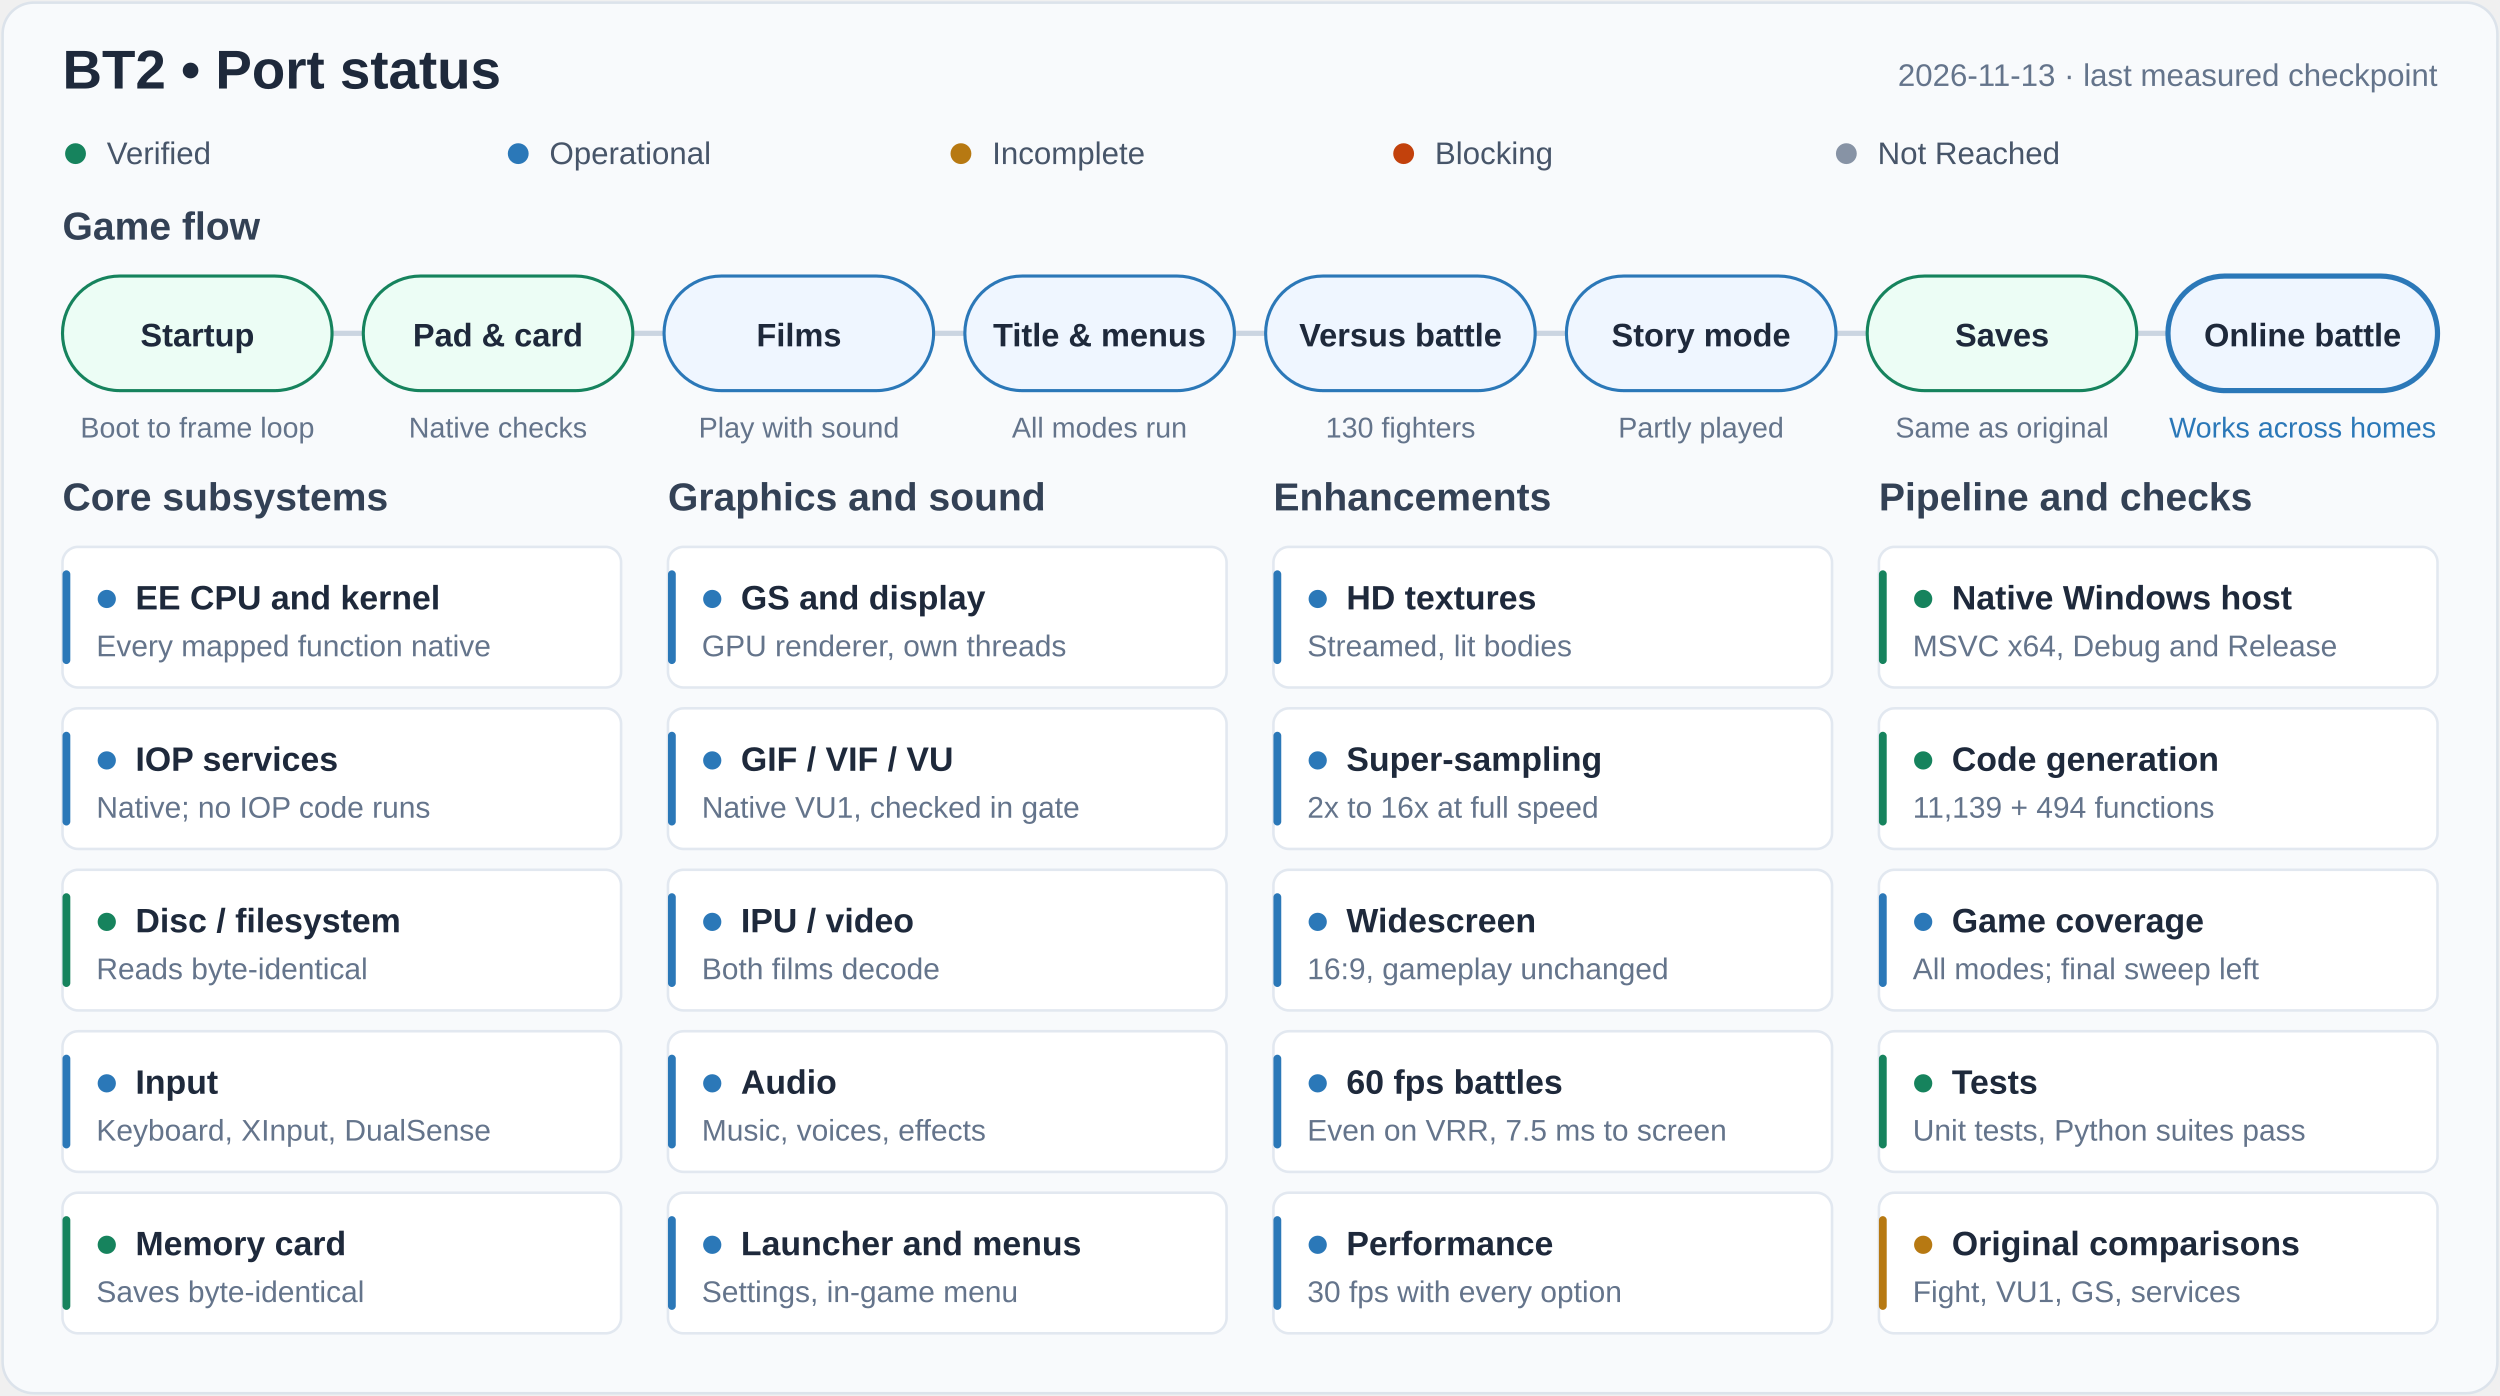
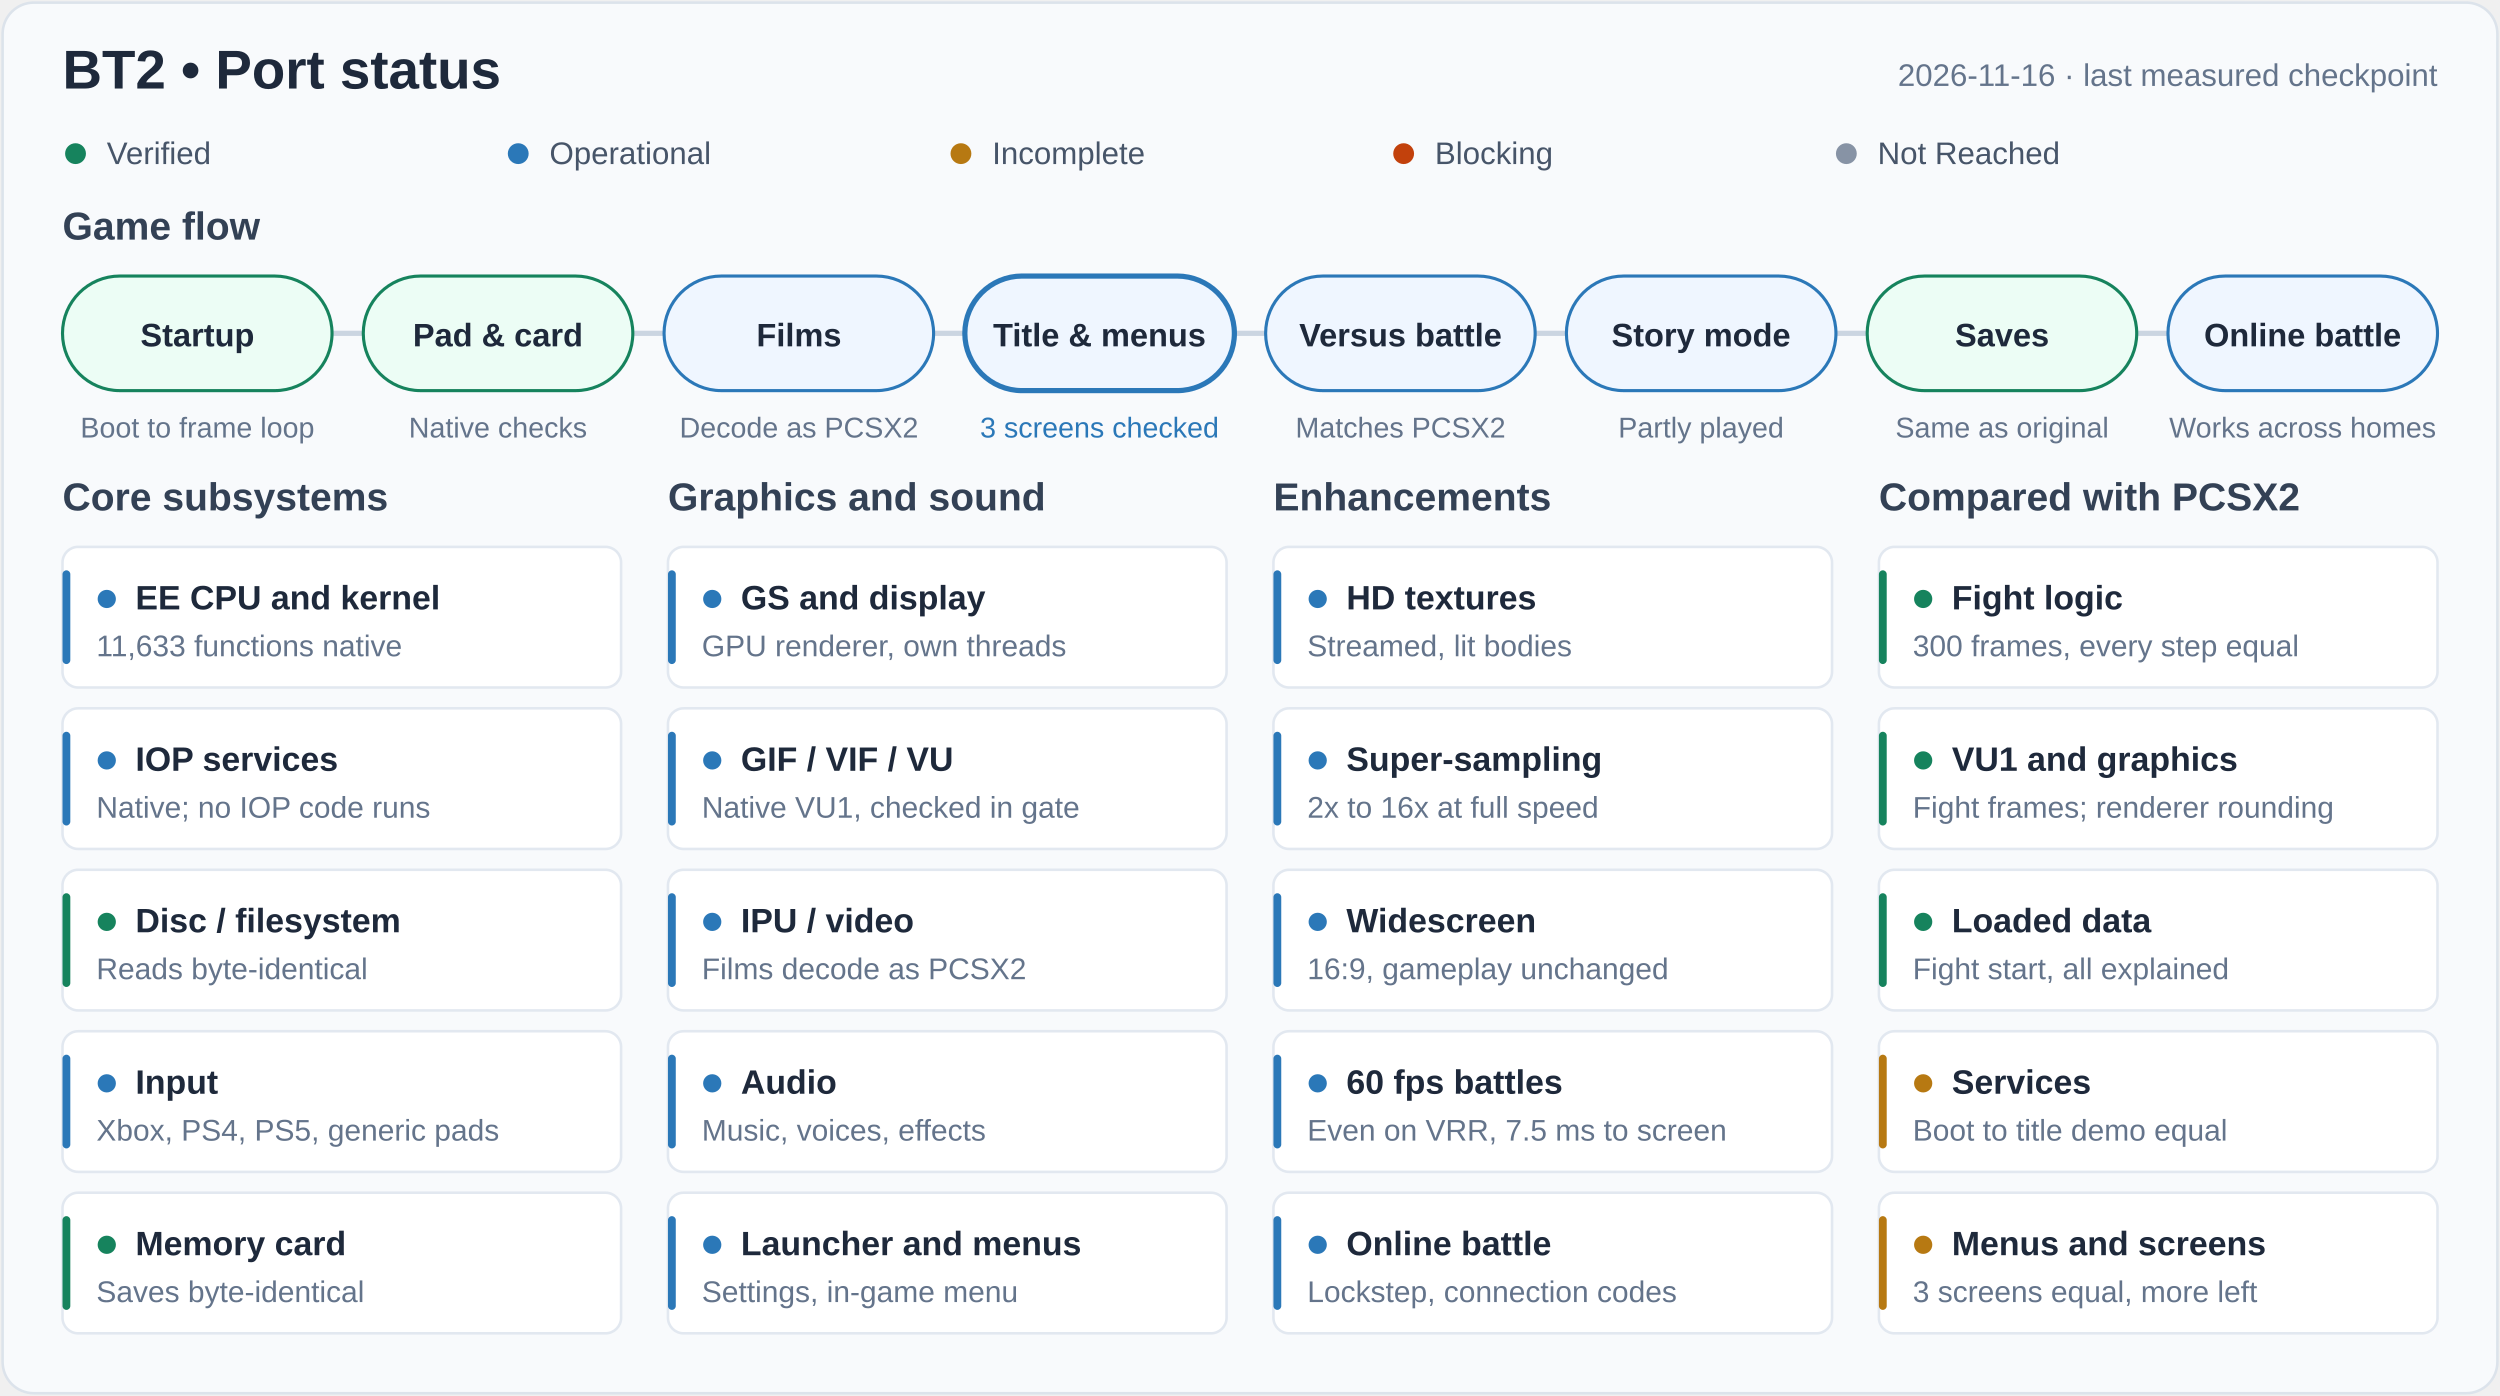
<svg xmlns="http://www.w3.org/2000/svg" width="960" height="536" viewBox="0 0 960 536" role="img" aria-labelledby="title desc">
  <rect x="1" y="1" width="958" height="534" rx="12" fill="#f8fafc" stroke="#dce3eb" />
  <g font-family="Segoe UI,Arial,sans-serif">
    <text x="24" y="34" font-size="21" font-weight="600" fill="#1e293b">BT2 • Port status</text>
-     <text x="936" y="33" text-anchor="end" font-size="12" fill="#64748b">2026-11-13 · last measured checkpoint</text>
+     <text x="936" y="33" text-anchor="end" font-size="12" fill="#64748b">2026-11-16 · last measured checkpoint</text>
    <circle cx="29" cy="59" r="4" fill="#16835d" />
    <text x="41" y="63" font-size="12" fill="#475569">Verified</text>
    <circle cx="199" cy="59" r="4" fill="#2b78b8" />
    <text x="211" y="63" font-size="12" fill="#475569">Operational</text>
    <circle cx="369" cy="59" r="4" fill="#b77912" />
    <text x="381" y="63" font-size="12" fill="#475569">Incomplete</text>
    <circle cx="539" cy="59" r="4" fill="#c2410c" />
    <text x="551" y="63" font-size="12" fill="#475569">Blocking</text>
    <circle cx="709" cy="59" r="4" fill="#8793a5" />
    <text x="721" y="63" font-size="12" fill="#475569">Not Reached</text>
    <text x="24" y="92" font-size="15" font-weight="600" fill="#334155">Game flow</text>
    <line x1="75.8" y1="128" x2="884.2" y2="128" stroke="#cbd5e1" stroke-width="2" />
    <g>
      <rect x="24.0" y="106" width="103.5" height="44" rx="22" fill="#ecfdf5" stroke="#16835d" stroke-width="1.2" />
      <text x="75.8" y="133" text-anchor="middle" font-size="12.5" font-weight="600" fill="#1e293b">Startup</text>
      <text x="75.8" y="168" text-anchor="middle" font-size="11" fill="#64748b">Boot to frame loop</text>
    </g>
    <g>
      <rect x="139.5" y="106" width="103.5" height="44" rx="22" fill="#ecfdf5" stroke="#16835d" stroke-width="1.2" />
      <text x="191.2" y="133" text-anchor="middle" font-size="12.5" font-weight="600" fill="#1e293b">Pad &amp; card</text>
      <text x="191.2" y="168" text-anchor="middle" font-size="11" fill="#64748b">Native checks</text>
    </g>
    <g>
      <rect x="255.0" y="106" width="103.5" height="44" rx="22" fill="#eff6ff" stroke="#2b78b8" stroke-width="1.2" />
      <text x="306.8" y="133" text-anchor="middle" font-size="12.5" font-weight="600" fill="#1e293b">Films</text>
-       <text x="306.8" y="168" text-anchor="middle" font-size="11" fill="#64748b">Play with sound</text>
-     </g>
-     <g>
-       <rect x="370.5" y="106" width="103.5" height="44" rx="22" fill="#eff6ff" stroke="#2b78b8" stroke-width="1.2" />
+       <text x="306.8" y="168" text-anchor="middle" font-size="11" fill="#64748b">Decode as PCSX2</text>
+     </g>
+     <g>
+       <rect x="370.5" y="106" width="103.5" height="44" rx="22" fill="#eff6ff" stroke="#2b78b8" stroke-width="2" />
      <text x="422.2" y="133" text-anchor="middle" font-size="12.5" font-weight="600" fill="#1e293b">Title &amp; menus</text>
-       <text x="422.2" y="168" text-anchor="middle" font-size="11" fill="#64748b">All modes run</text>
+       <text x="422.2" y="168" text-anchor="middle" font-size="11" fill="#2b78b8">3 screens checked</text>
    </g>
    <g>
      <rect x="486.0" y="106" width="103.5" height="44" rx="22" fill="#eff6ff" stroke="#2b78b8" stroke-width="1.2" />
      <text x="537.8" y="133" text-anchor="middle" font-size="12.5" font-weight="600" fill="#1e293b">Versus battle</text>
-       <text x="537.8" y="168" text-anchor="middle" font-size="11" fill="#64748b">130 fighters</text>
+       <text x="537.8" y="168" text-anchor="middle" font-size="11" fill="#64748b">Matches PCSX2</text>
    </g>
    <g>
      <rect x="601.5" y="106" width="103.5" height="44" rx="22" fill="#eff6ff" stroke="#2b78b8" stroke-width="1.2" />
      <text x="653.2" y="133" text-anchor="middle" font-size="12.5" font-weight="600" fill="#1e293b">Story mode</text>
      <text x="653.2" y="168" text-anchor="middle" font-size="11" fill="#64748b">Partly played</text>
    </g>
    <g>
      <rect x="717.0" y="106" width="103.5" height="44" rx="22" fill="#ecfdf5" stroke="#16835d" stroke-width="1.2" />
      <text x="768.8" y="133" text-anchor="middle" font-size="12.5" font-weight="600" fill="#1e293b">Saves</text>
      <text x="768.8" y="168" text-anchor="middle" font-size="11" fill="#64748b">Same as original</text>
    </g>
    <g>
-       <rect x="832.5" y="106" width="103.5" height="44" rx="22" fill="#eff6ff" stroke="#2b78b8" stroke-width="2" />
+       <rect x="832.5" y="106" width="103.5" height="44" rx="22" fill="#eff6ff" stroke="#2b78b8" stroke-width="1.2" />
      <text x="884.2" y="133" text-anchor="middle" font-size="12.5" font-weight="600" fill="#1e293b">Online battle</text>
-       <text x="884.2" y="168" text-anchor="middle" font-size="11" fill="#2b78b8">Works across homes</text>
+       <text x="884.2" y="168" text-anchor="middle" font-size="11" fill="#64748b">Works across homes</text>
    </g>
    <text x="24.0" y="196" font-size="15" font-weight="600" fill="#334155">Core subsystems</text>
    <g>
      <rect x="24.0" y="210" width="214.5" height="54" rx="6" fill="#fff" stroke="#e2e8f0" />
      <rect x="24.0" y="219" width="3" height="36" rx="1.5" fill="#2b78b8" />
      <circle cx="41.0" cy="230" r="3.5" fill="#2b78b8" />
      <text x="52.0" y="234" font-size="13" font-weight="600" fill="#1e293b">EE CPU and kernel</text>
-       <text x="37.0" y="252" font-size="11.5" fill="#64748b">Every mapped function native</text>
+       <text x="37.0" y="252" font-size="11.5" fill="#64748b">11,633 functions native</text>
    </g>
    <g>
      <rect x="24.0" y="272" width="214.5" height="54" rx="6" fill="#fff" stroke="#e2e8f0" />
      <rect x="24.0" y="281" width="3" height="36" rx="1.5" fill="#2b78b8" />
      <circle cx="41.0" cy="292" r="3.5" fill="#2b78b8" />
      <text x="52.0" y="296" font-size="13" font-weight="600" fill="#1e293b">IOP services</text>
      <text x="37.0" y="314" font-size="11.5" fill="#64748b">Native; no IOP code runs</text>
    </g>
    <g>
      <rect x="24.0" y="334" width="214.5" height="54" rx="6" fill="#fff" stroke="#e2e8f0" />
      <rect x="24.0" y="343" width="3" height="36" rx="1.5" fill="#16835d" />
      <circle cx="41.0" cy="354" r="3.5" fill="#16835d" />
      <text x="52.0" y="358" font-size="13" font-weight="600" fill="#1e293b">Disc / filesystem</text>
      <text x="37.0" y="376" font-size="11.5" fill="#64748b">Reads byte-identical</text>
    </g>
    <g>
      <rect x="24.0" y="396" width="214.5" height="54" rx="6" fill="#fff" stroke="#e2e8f0" />
      <rect x="24.0" y="405" width="3" height="36" rx="1.5" fill="#2b78b8" />
      <circle cx="41.0" cy="416" r="3.5" fill="#2b78b8" />
      <text x="52.0" y="420" font-size="13" font-weight="600" fill="#1e293b">Input</text>
-       <text x="37.0" y="438" font-size="11.5" fill="#64748b">Keyboard, XInput, DualSense</text>
+       <text x="37.0" y="438" font-size="11.5" fill="#64748b">Xbox, PS4, PS5, generic pads</text>
    </g>
    <g>
      <rect x="24.0" y="458" width="214.5" height="54" rx="6" fill="#fff" stroke="#e2e8f0" />
      <rect x="24.0" y="467" width="3" height="36" rx="1.5" fill="#16835d" />
      <circle cx="41.0" cy="478" r="3.5" fill="#16835d" />
      <text x="52.0" y="482" font-size="13" font-weight="600" fill="#1e293b">Memory card</text>
      <text x="37.0" y="500" font-size="11.5" fill="#64748b">Saves byte-identical</text>
    </g>
    <text x="256.5" y="196" font-size="15" font-weight="600" fill="#334155">Graphics and sound</text>
    <g>
      <rect x="256.5" y="210" width="214.5" height="54" rx="6" fill="#fff" stroke="#e2e8f0" />
      <rect x="256.5" y="219" width="3" height="36" rx="1.5" fill="#2b78b8" />
      <circle cx="273.5" cy="230" r="3.5" fill="#2b78b8" />
      <text x="284.5" y="234" font-size="13" font-weight="600" fill="#1e293b">GS and display</text>
      <text x="269.5" y="252" font-size="11.5" fill="#64748b">GPU renderer, own threads</text>
    </g>
    <g>
      <rect x="256.5" y="272" width="214.5" height="54" rx="6" fill="#fff" stroke="#e2e8f0" />
      <rect x="256.5" y="281" width="3" height="36" rx="1.5" fill="#2b78b8" />
      <circle cx="273.5" cy="292" r="3.5" fill="#2b78b8" />
      <text x="284.5" y="296" font-size="13" font-weight="600" fill="#1e293b">GIF / VIF / VU</text>
      <text x="269.5" y="314" font-size="11.5" fill="#64748b">Native VU1, checked in gate</text>
    </g>
    <g>
      <rect x="256.5" y="334" width="214.5" height="54" rx="6" fill="#fff" stroke="#e2e8f0" />
      <rect x="256.5" y="343" width="3" height="36" rx="1.5" fill="#2b78b8" />
      <circle cx="273.5" cy="354" r="3.5" fill="#2b78b8" />
      <text x="284.5" y="358" font-size="13" font-weight="600" fill="#1e293b">IPU / video</text>
-       <text x="269.5" y="376" font-size="11.5" fill="#64748b">Both films decode</text>
+       <text x="269.5" y="376" font-size="11.5" fill="#64748b">Films decode as PCSX2</text>
    </g>
    <g>
      <rect x="256.5" y="396" width="214.5" height="54" rx="6" fill="#fff" stroke="#e2e8f0" />
      <rect x="256.5" y="405" width="3" height="36" rx="1.5" fill="#2b78b8" />
      <circle cx="273.5" cy="416" r="3.5" fill="#2b78b8" />
      <text x="284.5" y="420" font-size="13" font-weight="600" fill="#1e293b">Audio</text>
      <text x="269.5" y="438" font-size="11.5" fill="#64748b">Music, voices, effects</text>
    </g>
    <g>
      <rect x="256.5" y="458" width="214.5" height="54" rx="6" fill="#fff" stroke="#e2e8f0" />
      <rect x="256.5" y="467" width="3" height="36" rx="1.5" fill="#2b78b8" />
      <circle cx="273.5" cy="478" r="3.5" fill="#2b78b8" />
      <text x="284.5" y="482" font-size="13" font-weight="600" fill="#1e293b">Launcher and menus</text>
      <text x="269.5" y="500" font-size="11.5" fill="#64748b">Settings, in-game menu</text>
    </g>
    <text x="489.0" y="196" font-size="15" font-weight="600" fill="#334155">Enhancements</text>
    <g>
      <rect x="489.0" y="210" width="214.5" height="54" rx="6" fill="#fff" stroke="#e2e8f0" />
      <rect x="489.0" y="219" width="3" height="36" rx="1.5" fill="#2b78b8" />
      <circle cx="506.0" cy="230" r="3.5" fill="#2b78b8" />
      <text x="517.0" y="234" font-size="13" font-weight="600" fill="#1e293b">HD textures</text>
      <text x="502.0" y="252" font-size="11.5" fill="#64748b">Streamed, lit bodies</text>
    </g>
    <g>
      <rect x="489.0" y="272" width="214.5" height="54" rx="6" fill="#fff" stroke="#e2e8f0" />
      <rect x="489.0" y="281" width="3" height="36" rx="1.5" fill="#2b78b8" />
      <circle cx="506.0" cy="292" r="3.5" fill="#2b78b8" />
      <text x="517.0" y="296" font-size="13" font-weight="600" fill="#1e293b">Super-sampling</text>
      <text x="502.0" y="314" font-size="11.5" fill="#64748b">2x to 16x at full speed</text>
    </g>
    <g>
      <rect x="489.0" y="334" width="214.5" height="54" rx="6" fill="#fff" stroke="#e2e8f0" />
      <rect x="489.0" y="343" width="3" height="36" rx="1.5" fill="#2b78b8" />
      <circle cx="506.0" cy="354" r="3.5" fill="#2b78b8" />
      <text x="517.0" y="358" font-size="13" font-weight="600" fill="#1e293b">Widescreen</text>
      <text x="502.0" y="376" font-size="11.5" fill="#64748b">16:9, gameplay unchanged</text>
    </g>
    <g>
      <rect x="489.0" y="396" width="214.5" height="54" rx="6" fill="#fff" stroke="#e2e8f0" />
      <rect x="489.0" y="405" width="3" height="36" rx="1.5" fill="#2b78b8" />
      <circle cx="506.0" cy="416" r="3.5" fill="#2b78b8" />
      <text x="517.0" y="420" font-size="13" font-weight="600" fill="#1e293b">60 fps battles</text>
      <text x="502.0" y="438" font-size="11.5" fill="#64748b">Even on VRR, 7.5 ms to screen</text>
    </g>
    <g>
      <rect x="489.0" y="458" width="214.5" height="54" rx="6" fill="#fff" stroke="#e2e8f0" />
      <rect x="489.0" y="467" width="3" height="36" rx="1.5" fill="#2b78b8" />
      <circle cx="506.0" cy="478" r="3.5" fill="#2b78b8" />
-       <text x="517.0" y="482" font-size="13" font-weight="600" fill="#1e293b">Performance</text>
-       <text x="502.0" y="500" font-size="11.5" fill="#64748b">30 fps with every option</text>
-     </g>
-     <text x="721.5" y="196" font-size="15" font-weight="600" fill="#334155">Pipeline and checks</text>
+       <text x="517.0" y="482" font-size="13" font-weight="600" fill="#1e293b">Online battle</text>
+       <text x="502.0" y="500" font-size="11.5" fill="#64748b">Lockstep, connection codes</text>
+     </g>
+     <text x="721.5" y="196" font-size="15" font-weight="600" fill="#334155">Compared with PCSX2</text>
    <g>
      <rect x="721.5" y="210" width="214.5" height="54" rx="6" fill="#fff" stroke="#e2e8f0" />
      <rect x="721.5" y="219" width="3" height="36" rx="1.5" fill="#16835d" />
      <circle cx="738.5" cy="230" r="3.5" fill="#16835d" />
-       <text x="749.5" y="234" font-size="13" font-weight="600" fill="#1e293b">Native Windows host</text>
-       <text x="734.5" y="252" font-size="11.5" fill="#64748b">MSVC x64, Debug and Release</text>
+       <text x="749.5" y="234" font-size="13" font-weight="600" fill="#1e293b">Fight logic</text>
+       <text x="734.5" y="252" font-size="11.5" fill="#64748b">300 frames, every step equal</text>
    </g>
    <g>
      <rect x="721.5" y="272" width="214.5" height="54" rx="6" fill="#fff" stroke="#e2e8f0" />
      <rect x="721.5" y="281" width="3" height="36" rx="1.5" fill="#16835d" />
      <circle cx="738.5" cy="292" r="3.5" fill="#16835d" />
-       <text x="749.5" y="296" font-size="13" font-weight="600" fill="#1e293b">Code generation</text>
-       <text x="734.5" y="314" font-size="11.5" fill="#64748b">11,139 + 494 functions</text>
+       <text x="749.5" y="296" font-size="13" font-weight="600" fill="#1e293b">VU1 and graphics</text>
+       <text x="734.5" y="314" font-size="11.5" fill="#64748b">Fight frames; renderer rounding</text>
    </g>
    <g>
      <rect x="721.5" y="334" width="214.5" height="54" rx="6" fill="#fff" stroke="#e2e8f0" />
-       <rect x="721.5" y="343" width="3" height="36" rx="1.5" fill="#2b78b8" />
-       <circle cx="738.5" cy="354" r="3.5" fill="#2b78b8" />
-       <text x="749.5" y="358" font-size="13" font-weight="600" fill="#1e293b">Game coverage</text>
-       <text x="734.5" y="376" font-size="11.5" fill="#64748b">All modes; final sweep left</text>
+       <rect x="721.5" y="343" width="3" height="36" rx="1.5" fill="#16835d" />
+       <circle cx="738.5" cy="354" r="3.5" fill="#16835d" />
+       <text x="749.5" y="358" font-size="13" font-weight="600" fill="#1e293b">Loaded data</text>
+       <text x="734.5" y="376" font-size="11.5" fill="#64748b">Fight start, all explained</text>
    </g>
    <g>
      <rect x="721.5" y="396" width="214.5" height="54" rx="6" fill="#fff" stroke="#e2e8f0" />
-       <rect x="721.5" y="405" width="3" height="36" rx="1.5" fill="#16835d" />
-       <circle cx="738.5" cy="416" r="3.5" fill="#16835d" />
-       <text x="749.5" y="420" font-size="13" font-weight="600" fill="#1e293b">Tests</text>
-       <text x="734.5" y="438" font-size="11.5" fill="#64748b">Unit tests, Python suites pass</text>
+       <rect x="721.5" y="405" width="3" height="36" rx="1.5" fill="#b77912" />
+       <circle cx="738.5" cy="416" r="3.5" fill="#b77912" />
+       <text x="749.5" y="420" font-size="13" font-weight="600" fill="#1e293b">Services</text>
+       <text x="734.5" y="438" font-size="11.5" fill="#64748b">Boot to title demo equal</text>
    </g>
    <g>
      <rect x="721.5" y="458" width="214.5" height="54" rx="6" fill="#fff" stroke="#e2e8f0" />
      <rect x="721.5" y="467" width="3" height="36" rx="1.5" fill="#b77912" />
      <circle cx="738.5" cy="478" r="3.5" fill="#b77912" />
-       <text x="749.5" y="482" font-size="13" font-weight="600" fill="#1e293b">Original comparisons</text>
-       <text x="734.5" y="500" font-size="11.5" fill="#64748b">Fight, VU1, GS, services</text>
+       <text x="749.5" y="482" font-size="13" font-weight="600" fill="#1e293b">Menus and screens</text>
+       <text x="734.5" y="500" font-size="11.5" fill="#64748b">3 screens equal, more left</text>
    </g>
  </g>
</svg>
